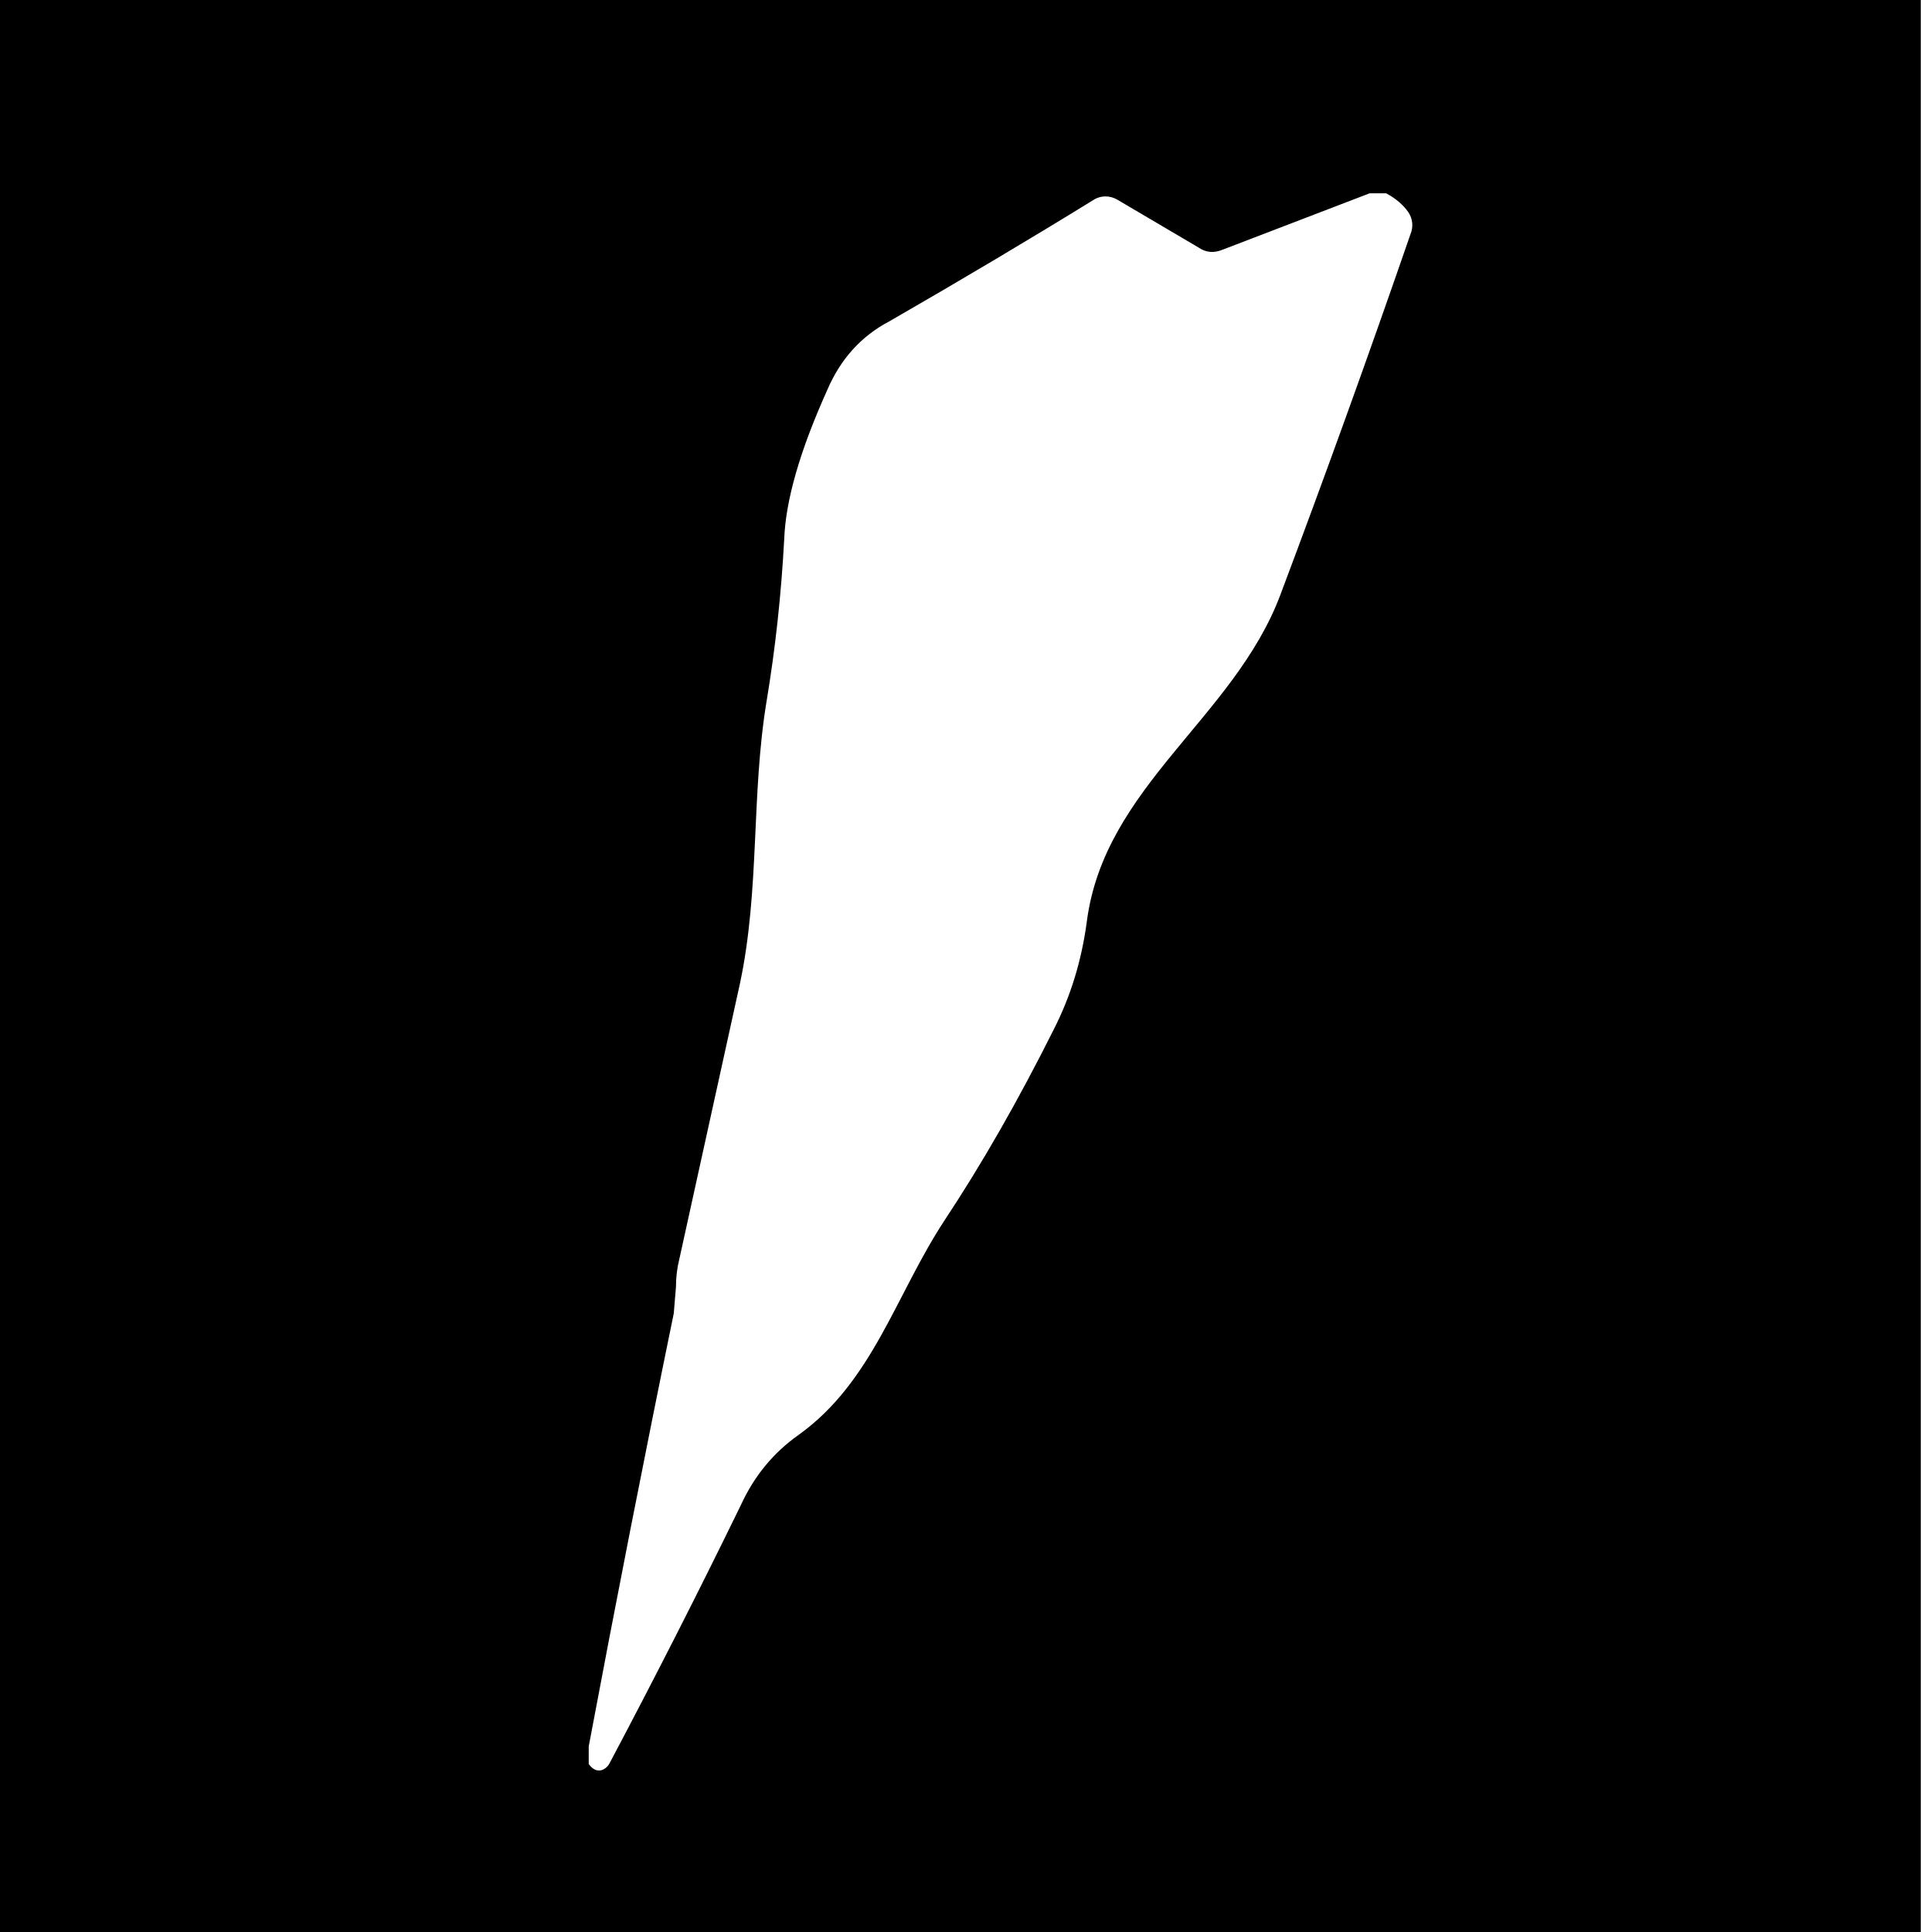
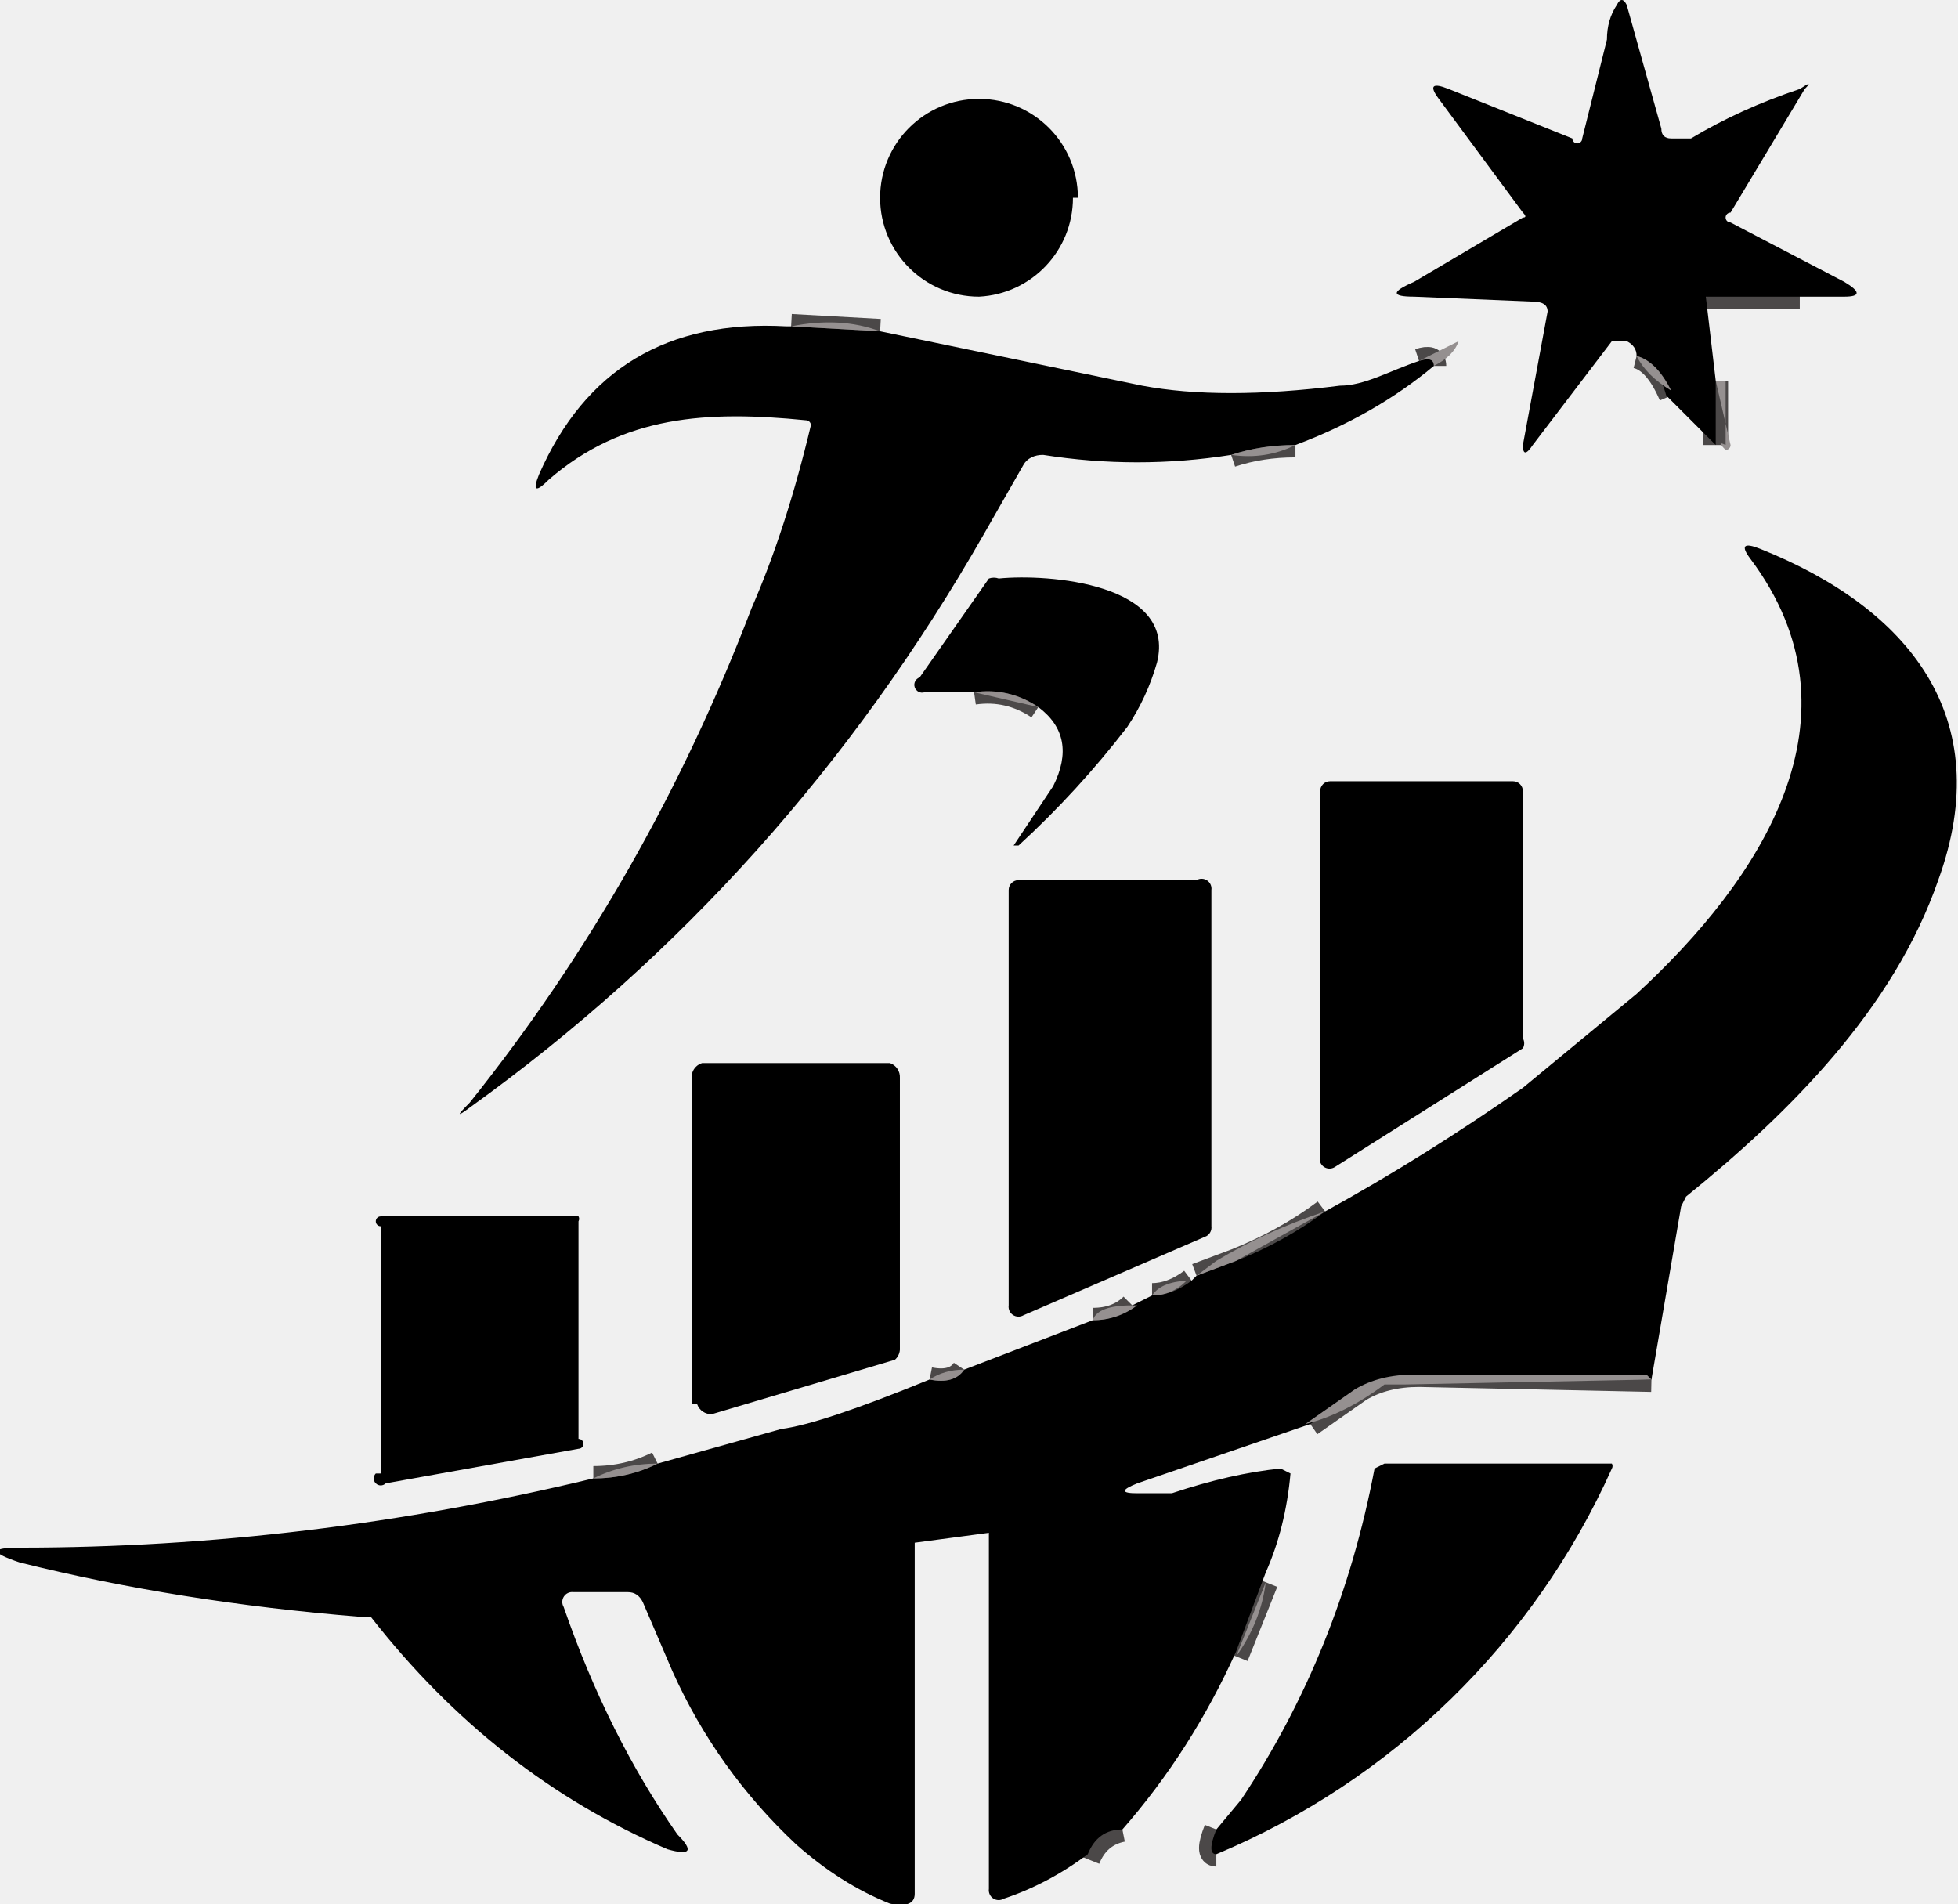
- <svg xmlns="http://www.w3.org/2000/svg" xml:space="preserve" viewBox="0 0 17.39 17.49">
-   <path d="M0 0h17.39v17.5H-.01z" />
-   <path fill="#fff" d="M12.4 1.75h.15q.13.07.2.17a.21.21 0 0 1 .02.2q-.57 1.65-1.18 3.27C11.17 6.5 10 7.12 9.84 8.34q-.07.53-.3.98-.48.96-.99 1.73c-.44.67-.65 1.46-1.32 1.94q-.34.24-.52.63-.57 1.17-1.19 2.34-.02.04-.06.06-.07.03-.13-.05v-.16q.37-1.97.77-3.92l.02-.24q0-.13.03-.25l.55-2.5c.18-.85.1-1.7.24-2.55q.12-.72.16-1.47.02-.53.39-1.35.18-.42.56-.62.99-.57 1.85-1.1a.21.2 43.7 0 1 .22 0l.73.43q.1.07.22.02z" />
+ <svg xmlns="http://www.w3.org/2000/svg" xml:space="preserve" viewBox="0 0 39.6 38.5">
+   <path fill="none" stroke="#4b4848" stroke-width=".5" d="M36.4 6h-1.9m.2 1.7V9m-.9-1q-.3-.7-.7-.8M16 6.6l1.8.1m10.9.6q.3-.1.3.1M26.2 9q-.7 0-1.3.2m8.5 18.7-4.7-.1q-.7 0-1.2.3l-1 .7m-.9 3.2-.6 1.5M22.7 37q-.5.1-.7.6m-10-7.7q.7 0 1.3-.3m5.5-1.7q.5.1.7-.2m2.6-1q.5 0 .8-.3m.4-.2q.4 0 .8-.3m.1-.1.8-.3q1-.4 1.8-1M21 14.3q-.6-.4-1.3-.3m4.9 23.5q-.2 0 0-.5" vector-effect="non-scaling-stroke" />
+   <path d="M36.4 6h-1.9l.2 1.7V9l-1-1q-.2-.7-.6-.8 0-.2-.2-.3h-.3L31 9q-.2.3-.2 0l.5-2.7q0-.2-.3-.2L28.6 6q-.7 0 0-.3l2.2-1.3q.1 0 0-.1L29.1 2q-.3-.4.2-.2l2.5 1a.1.1 0 0 0 .2 0l.5-2q0-.4.2-.7.1-.2.2 0l.7 2.5q0 .2.2.2h.4q1-.6 2.2-1 .3-.2.1 0L35 4.3a.1.1 0 0 0 0 .2l2.3 1.2q.5.3 0 .3zM21.7 4a2 2 0 0 1-1.9 2 2 2 0 0 1-2-2 2 2 0 0 1 2-2 2 2 0 0 1 2 2z" />
+   <path fill="#959090" d="M36.4 6h-1.9z" />
+   <path d="m16 6.6 1.8.1 5.3 1.1q1.6.3 4 0c.5 0 1-.3 1.6-.5q.3-.1.3.1-1.2 1-2.8 1.6-.7 0-1.3.2-1.9.3-3.8 0a.5.4 18.1 0 0-.4.2l-.8 1.4q-4 7-10.4 11.6-.4.3 0-.1 3.6-4.5 5.7-10 .7-1.6 1.2-3.7a.1.1 0 0 0-.1-.1c-2-.2-3.7-.1-5.2 1.2q-.4.4-.2-.1 1.4-3.2 5-3z" />
+   <path fill="#959090" d="M16 6.6q1-.2 1.8.1zm13 .8q0-.2-.3-.1l.8-.4q.1 0 0 0-.1.3-.5.5zm4.1-.2q.4.1.7.7-.5-.3-.7-.7zm1.6.5L35 9a.1.1 0 0 1-.1.1q-.2-.2 0-.1V7.7zM26.2 9q-.6.3-1.3.2.6-.2 1.3-.2z" />
+   <path d="m33.4 27.9-4.7-.1q-.7 0-1.2.3l-1 .7L23 30q-.5.2 0 .2h.7q1.2-.4 2.2-.5l.2.1q-.1 1.1-.5 2l-.6 1.6q-.9 2-2.3 3.6-.5 0-.7.5-.8.6-1.7.9a.2.2 81.6 0 1-.3-.2V31l-1.5.2v7.1q0 .3-.5.2-1-.4-1.9-1.2-1.6-1.5-2.5-3.5l-.6-1.4q-.1-.2-.3-.2h-1.1a.2.2 0 0 0-.2.3q.9 2.6 2.3 4.6.5.5-.2.3-3.5-1.5-6-4.7h-.2q-3.7-.3-6.9-1.1-.9-.3 0-.3 5.8 0 11.6-1.4.7 0 1.3-.3l2.5-.7q.8-.1 3-1 .5.1.7-.2l2.6-1q.5 0 .8-.3l.4-.2q.4 0 .8-.3l.1-.1.8-.3q1-.4 1.8-1 2-1.1 4-2.5l2.3-1.9c2.5-2.3 4.7-5.6 2.3-8.8q-.3-.4.2-.2c3 1.2 4.8 3.4 3.6 6.7-.9 2.6-3 4.7-5.1 6.4l-.1.2zM21 14.3q-.6-.4-1.3-.3h-1a.1.1 0 0 1-.1-.3l1.4-2a.3.3 16.2 0 1 .2 0c1-.1 3.6.1 3.2 1.7q-.2.7-.6 1.3-1 1.3-2.2 2.4h-.1l.8-1.2q.5-1-.3-1.6z" />
+   <path fill="#959090" d="M19.7 14q.7-.1 1.3.3z" />
+   <path d="M26.7 23.5V16a.2.2 0 0 1 .2-.2h3.7a.2.2 0 0 1 .2.2v5a.2.2 0 0 1 0 .2L27 23.6a.2.2 0 0 1-.3-.1zm-6.3 2.9V18a.2.2 0 0 1 .2-.2h3.6a.2.2 0 0 1 .3.2v6.8a.2.2 0 0 1-.1.2l-3.7 1.6a.2.2 0 0 1-.3-.2zm-6.4 2v-6.7a.3.3 0 0 1 .2-.2H18a.3.3 0 0 1 .2.3v5.5a.3.3 0 0 1-.1.2l-3.7 1.1a.3.3 0 0 1-.3-.2z" />
+   <path fill="#959090" d="M20.2 24.4v1.5-1.5zm6.6.1-1.8 1-.8.3.4-.3q1-.6 2.2-1z" />
+   <path d="M7.7 29.8v-5a.1.1 0 0 1 0-.2h4a.1.1 0 0 1 0 .1v4.4a.1.1 0 0 1 0 .2l-3.9.7a.1.1 0 0 1-.2-.2z" />
+   <path fill="#959090" d="M24 25.9q-.3.3-.7.3.2-.3.8-.3zm-1 .5q-.4.3-.9.3.1-.3.8-.3zm-3.5 1.3q-.2.3-.7.2.3-.2.7-.2zm13.9.2-5 .1H28q-.8.6-1.6.8l1-.7q.5-.3 1.2-.3h4.7zm-20.1 1.7q-.6.3-1.3.3.6-.3 1.3-.3z" />
+   <path d="M24.6 37.5q-.2 0 0-.5l.5-.6q2-3 2.7-6.7l.2-.1h4.6a.1.1 0 0 1 0 .1 15.2 15.2 0 0 1-8 7.8z" />
+   <path fill="#959090" d="M25.6 32q-.1.8-.6 1.5z" />
</svg>
